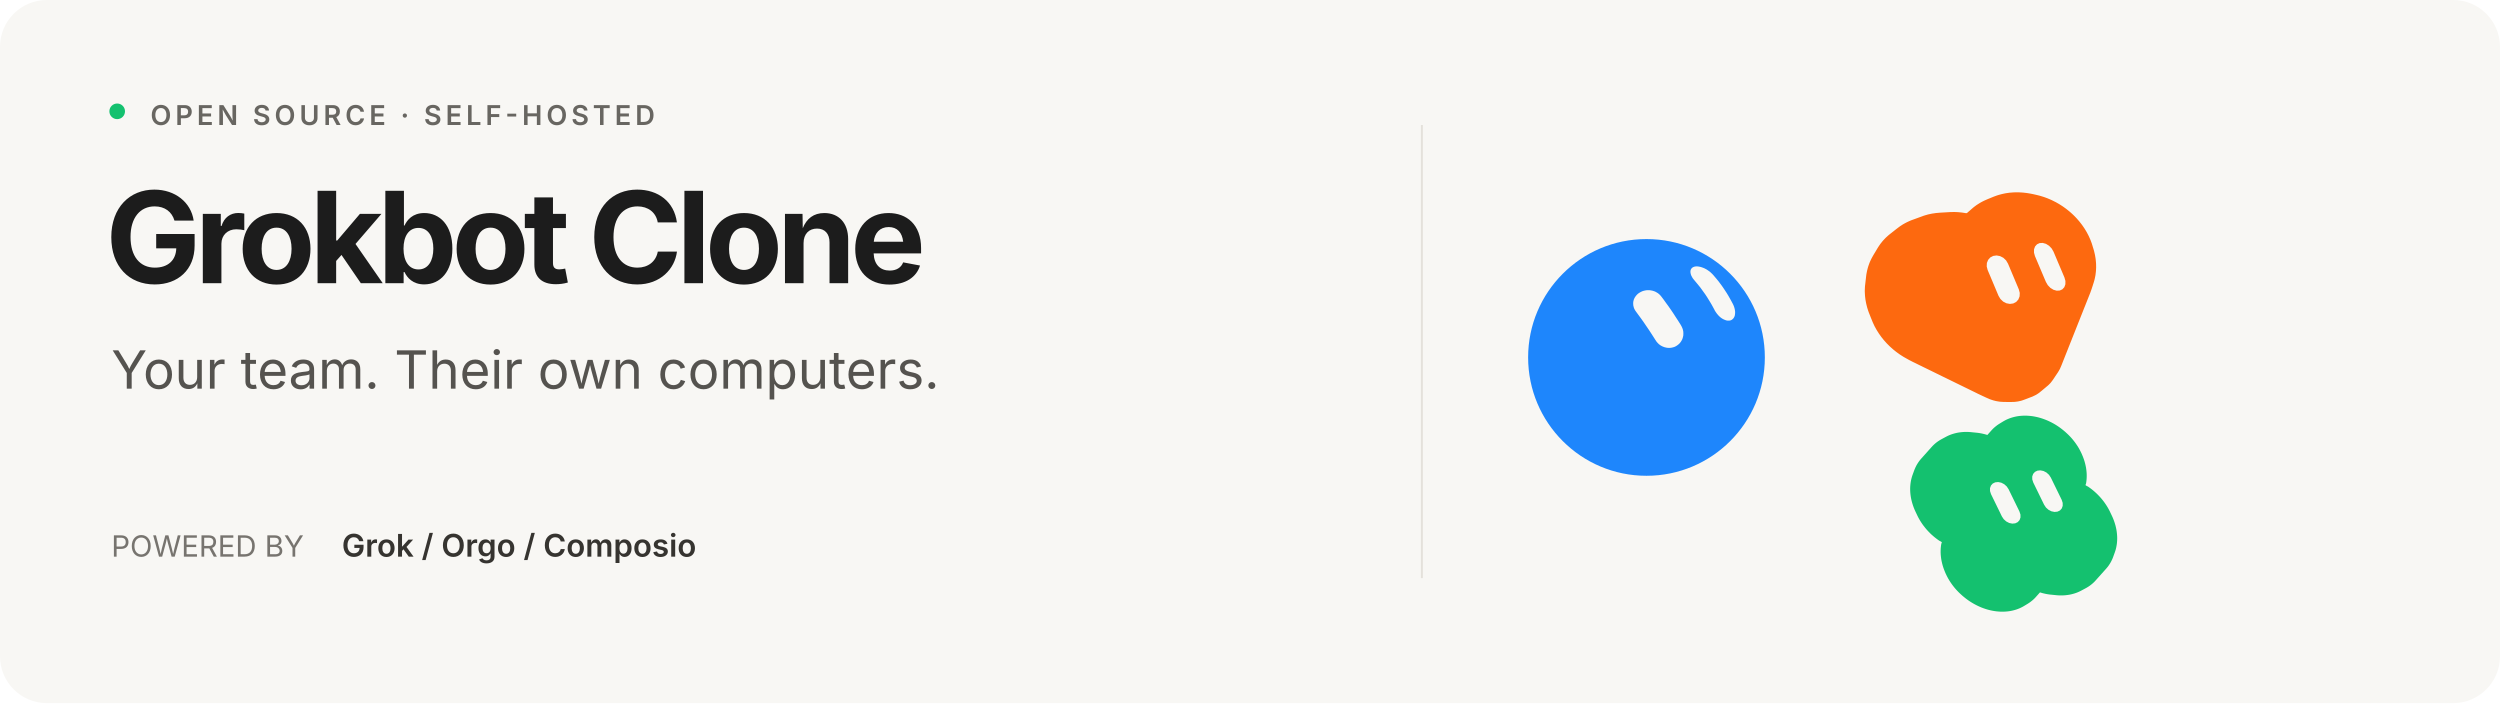
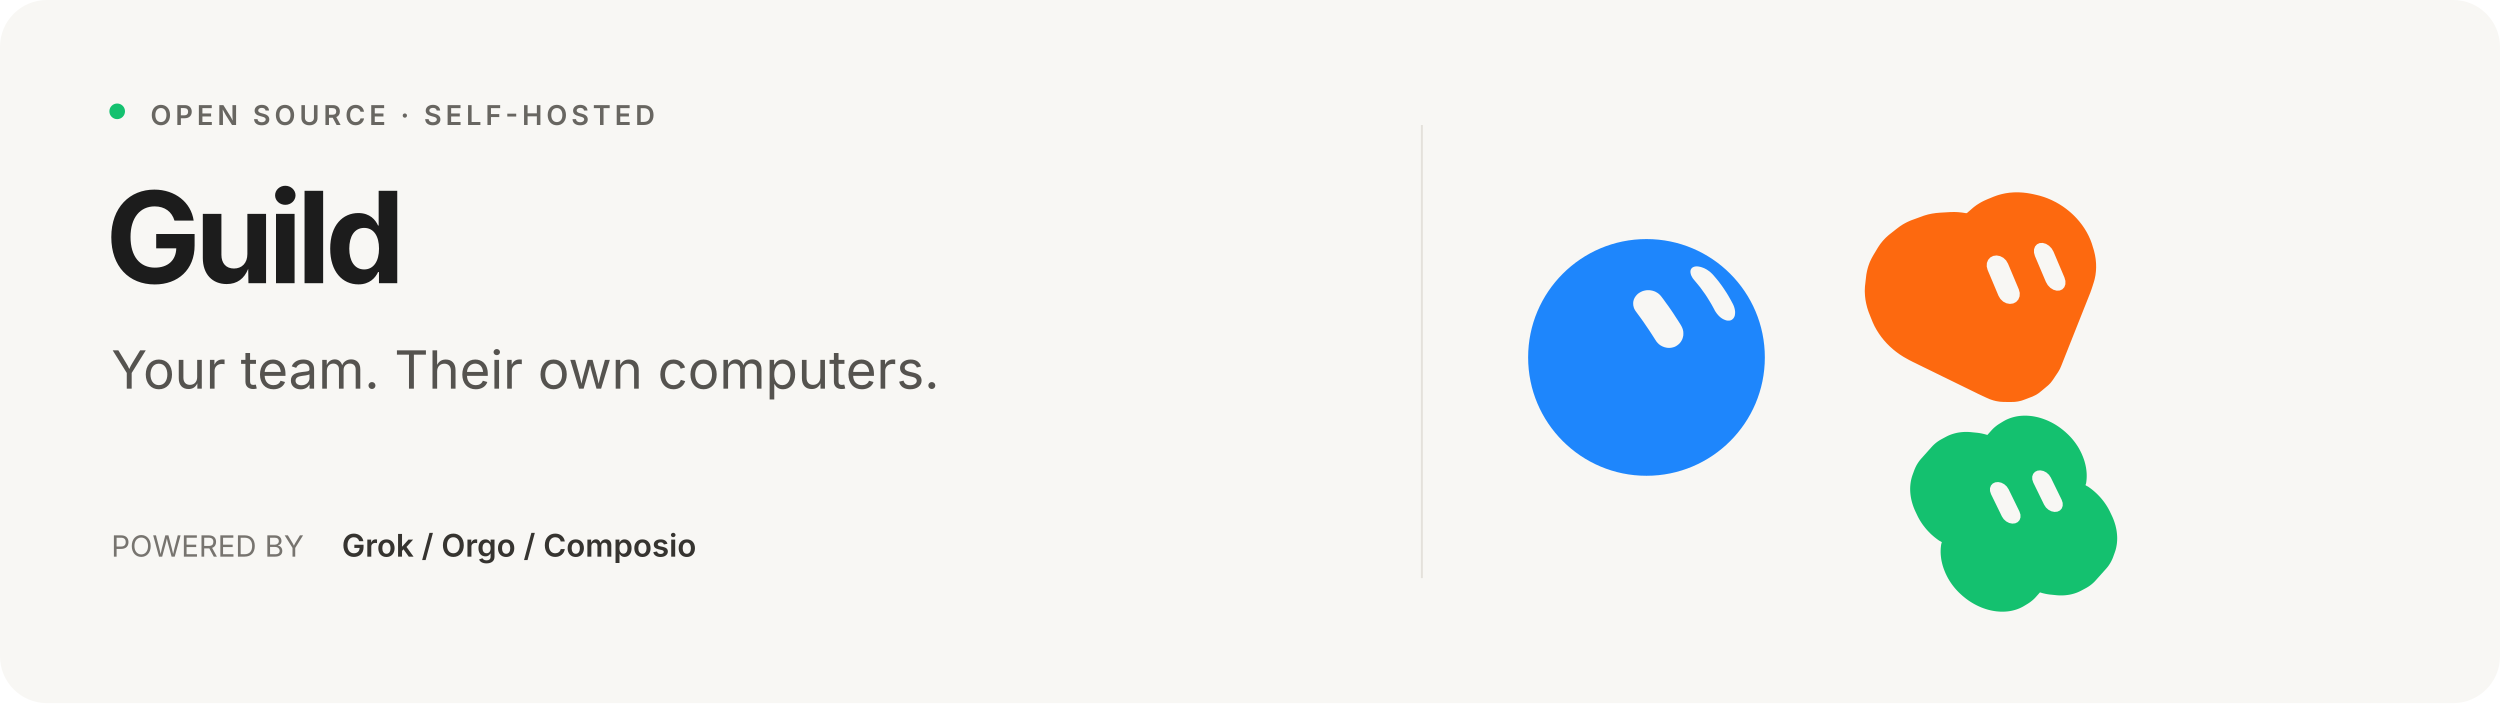
<svg xmlns="http://www.w3.org/2000/svg" width="1280" height="360" viewBox="0 0 1280 360" role="img" aria-labelledby="title desc">
  <rect width="1280" height="360" rx="24" fill="#F8F7F4" />
  <g font-family="Inter, -apple-system, BlinkMacSystemFont, 'Segoe UI', sans-serif">
    <rect x="56" y="53" width="8" height="8" rx="4" fill="#14C16F" />
    <text x="77" y="64" font-size="14" font-weight="600" letter-spacing="2" fill="#686661">OPEN SOURCE · SELF-HOSTED</text>
-     <text x="54" y="145" font-size="65" font-weight="700" letter-spacing="-3" fill="#1C1C1C">Grokbot Clone</text>
+     <text x="54" y="145" font-size="65" font-weight="700" letter-spacing="-3" fill="#1C1C1C">Guild</text>
    <text x="57" y="199" font-size="27" fill="#55534F">Your team. Their own computers.</text>
    <text x="57" y="285" font-size="15" fill="#77746F">POWERED BY</text>
    <text x="175" y="285" font-size="16" font-weight="600" fill="#363430">Grok  /  Orgo  /  Composio</text>
  </g>
  <path d="M728 64V296" stroke="#E4E1DB" />
  <svg x="742" y="82" width="202" height="202" viewBox="0 0 55.2 55.2">
    <path d="M44.16 27.6A16.56 16.56 0 0 0 27.6 11.04A16.56 16.56 0 0 0 11.04 27.6A16.56 16.56 0 0 0 27.6 44.16A16.56 16.56 0 0 0 44.16 27.6ZM32.43 25.38L32.57 25.14L32.66 24.91L32.71 24.72L32.75 24.53L32.76 24.28L32.75 24L32.7 23.74L32.62 23.5L32.52 23.28L32.4 23.06L32.01 22.44L31.74 22.03L31.34 21.41L31.07 21.01L30.66 20.42L30.38 20.04L29.97 19.47L29.69 19.1L29.54 18.92L29.37 18.75L29.18 18.6L28.96 18.47L28.87 18.42L28.71 18.35L28.46 18.27L28.27 18.23L28.08 18.2L27.81 18.19L27.63 18.2L27.53 18.21L27.28 18.26L27.04 18.33L26.82 18.43L26.61 18.55L26.42 18.68L26.25 18.84L26.09 19.03L25.95 19.24L25.89 19.36L25.82 19.53L25.76 19.77L25.75 19.84L25.74 19.98L25.74 20.11L25.76 20.36L25.84 20.66L25.9 20.81L26.01 21.01L26.14 21.2L26.55 21.76L26.83 22.14L27.24 22.72L27.51 23.12L27.92 23.72L28.19 24.13L28.59 24.75L28.85 25.16L28.99 25.37L29.15 25.56L29.33 25.74L29.54 25.9L29.77 26.03L29.93 26.1L30.15 26.18L30.47 26.25L30.62 26.26L30.76 26.27L31.03 26.25L31.28 26.2L31.51 26.13L31.72 26.03L31.92 25.9L32.11 25.75L32.28 25.58L32.43 25.38ZM38.52 22.33L38.73 22.41L38.92 22.45L39.09 22.45L39.26 22.44L39.41 22.4L39.54 22.33L39.67 22.23L39.78 22.11L39.87 21.96L39.91 21.87L39.95 21.77L39.99 21.52L40 21.33L40 21.19L39.97 20.96L39.92 20.73L39.85 20.5L39.76 20.27L39.65 20.05L39.42 19.62L39.06 18.98L38.81 18.57L38.41 17.96L38.14 17.57L37.71 16.99L37.41 16.62L36.95 16.08L36.79 15.91L36.61 15.74L36.48 15.62L36.2 15.42L35.97 15.27L35.83 15.2L35.7 15.13L35.63 15.1L35.39 15.01L35.21 14.95L35.08 14.92L34.86 14.88L34.66 14.86L34.48 14.87L34.31 14.9L34.17 14.95L34.04 15.02L33.93 15.11L33.85 15.23L33.82 15.28L33.78 15.37L33.75 15.52L33.75 15.64L33.76 15.77L33.8 15.95L33.84 16.08L33.87 16.15L33.97 16.35L34.08 16.53L34.22 16.71L34.37 16.89L34.67 17.25L35.12 17.8L35.4 18.19L35.82 18.77L36.09 19.18L36.47 19.8L36.72 20.22L37.07 20.86L37.18 21.08L37.32 21.29L37.47 21.5L37.64 21.7L37.83 21.89L38.02 22.05L38.17 22.15L38.32 22.24L38.52 22.33Z" fill="#1E86FC" fill-rule="evenodd" />
  </svg>
  <svg x="925" y="60" width="190" height="190" viewBox="-14.4 -14.4 172.8 172.8">
    <path d="M115.83 72 115.6 72.57 115.38 73.14 115.15 73.7 114.93 74.25 114.71 74.8 114.5 75.34 114.28 75.89 114.07 76.42 113.86 76.95 113.65 77.48 113.44 78.01 113.23 78.53 113.03 79.05 112.82 79.57 112.62 80.08 112.42 80.59 112.21 81.1 112.01 81.61 111.81 82.11 111.61 82.61 111.41 83.12 111.21 83.62 111.02 84.11 110.82 84.61 110.62 85.11 110.42 85.61 110.23 86.1 110.03 86.6 109.83 87.09 109.64 87.59 109.44 88.09 109.24 88.58 109.05 89.08 108.85 89.58 108.65 90.07 108.45 90.57 108.25 91.07 108.05 91.58 107.85 92.08 107.65 92.58 107.45 93.09 107.25 93.6 107.05 94.11 106.84 94.63 106.64 95.14 106.43 95.66 106.22 96.19 106.01 96.71 105.8 97.24 105.59 97.78 105.38 98.31 105.16 98.86 104.95 99.4 104.73 99.95 104.51 100.51 104.29 101.07 104.05 101.63 103.81 102.19 103.57 102.75 103.28 103.28 102.98 103.8 102.67 104.32 102.34 104.82 102 105.32 101.66 105.83 101.32 106.33 100.98 106.85 100.64 107.36 100.29 107.88 99.92 108.38 99.54 108.88 99.15 109.37 98.72 109.81 98.29 110.25 97.83 110.66 97.36 111.05 96.89 111.45 96.42 111.84 95.94 112.24 95.46 112.64 94.98 113.04 94.49 113.43 94.01 113.83 93.5 114.2 92.98 114.54 92.45 114.87 91.89 115.15 91.33 115.42 90.77 115.69 90.19 115.91 89.61 116.13 89.03 116.35 88.45 116.58 87.86 116.8 87.28 117.02 86.7 117.23 86.11 117.44 85.52 117.63 84.91 117.77 84.3 117.91 83.69 118.02 83.07 118.1 82.45 118.17 81.82 118.19 81.19 118.21 80.57 118.22 79.94 118.22 79.32 118.21 78.7 118.21 78.08 118.2 77.47 118.2 76.85 118.17 76.24 118.13 75.63 118.09 75.02 118 74.41 117.9 73.8 117.79 73.2 117.64 72.6 117.49 72 117.3 71.41 117.1 70.82 116.9 70.25 116.64 69.67 116.39 69.11 116.14 68.55 115.88 67.99 115.62 67.44 115.37 66.9 115.11 66.36 114.86 65.82 114.6 65.29 114.35 64.77 114.09 64.25 113.83 63.73 113.58 63.22 113.33 62.7 113.08 62.2 112.83 61.69 112.58 61.19 112.34 60.69 112.09 60.2 111.85 59.7 111.61 59.21 111.37 58.72 111.13 58.23 110.89 57.74 110.65 57.25 110.41 56.77 110.18 56.29 109.94 55.8 109.7 55.32 109.47 54.84 109.23 54.35 108.99 53.87 108.76 53.39 108.52 52.91 108.29 52.43 108.05 51.94 107.81 51.46 107.58 50.97 107.34 50.49 107.1 50 106.86 49.51 106.63 49.02 106.39 48.53 106.15 48.04 105.9 47.54 105.66 47.05 105.42 46.55 105.17 46.04 104.93 45.54 104.68 45.03 104.43 44.52 104.18 44 103.93 43.48 103.67 42.96 103.42 42.43 103.16 41.9 102.9 41.36 102.64 40.82 102.37 40.27 102.11 39.72 101.84 39.17 101.56 38.6 101.29 38.03 101.01 37.46 100.73 36.88 100.44 36.29 100.15 35.69 99.86 35.08 99.57 34.48 99.26 33.87 98.95 33.25 98.63 32.65 98.29 32.04 97.95 31.43 97.6 30.8 97.25 30.2 96.87 29.59 96.48 28.98 96.09 28.4 95.67 27.81 95.25 27.22 94.81 26.66 94.36 26.08 93.9 25.53 93.42 24.98 92.93 24.43 92.44 23.9 91.92 23.38 91.4 22.85 90.87 22.36 90.31 21.86 89.76 21.37 89.19 20.91 88.6 20.43 88.01 19.99 87.4 19.56 86.79 19.13 86.17 18.73 85.53 18.32 84.89 17.94 84.23 17.58 83.57 17.21 82.9 16.89 82.21 16.57 81.53 16.26 80.83 15.98 80.12 15.69 79.41 15.4 78.7 15.12 77.98 14.83 77.25 14.54 76.52 14.28 75.78 14.04 75.04 13.8 74.29 13.61 73.53 13.42 72.77 13.25 72 13.11 71.23 12.97 70.45 12.88 69.68 12.79 68.9 12.74 68.12 12.7 67.33 12.67 66.55 12.7 65.77 12.73 64.98 12.78 64.2 12.87 63.43 12.96 62.65 13.05 61.87 13.14 61.09 13.23 60.31 13.32 59.53 13.42 58.75 13.57 57.97 13.72 57.2 13.91 56.43 14.11 55.67 14.34 54.92 14.6 54.18 14.87 53.44 15.18 52.71 15.51 52 15.86 51.29 16.24 50.6 16.63 49.91 17.03 49.23 17.44 48.56 17.84 47.89 18.24 47.22 18.64 46.55 19.06 45.89 19.49 45.25 19.93 44.61 20.42 43.99 20.9 43.39 21.42 42.8 21.96 42.23 22.5 41.67 23.09 41.14 23.67 40.61 24.28 40.11 24.9 39.63 25.51 39.14 26.12 38.67 26.72 38.19 27.32 37.72 27.93 37.25 28.53 36.8 29.14 36.35 29.78 35.94 30.41 35.53 31.08 35.15 31.74 34.79 32.42 34.44 33.12 34.12 33.81 33.81 34.52 33.53 35.24 33.27 35.96 33.01 36.66 32.75 37.36 32.5 38.05 32.24 38.73 32 39.41 31.75 40.08 31.5 40.76 31.29 41.45 31.09 42.14 30.89 42.84 30.74 43.54 30.59 44.24 30.46 44.96 30.36 45.66 30.25 46.37 30.18 47.08 30.12 47.79 30.06 48.49 30.02 49.19 29.98 49.87 29.94 50.55 29.9 51.22 29.86 51.88 29.82 52.54 29.78 53.2 29.77 53.85 29.76 54.5 29.75 55.16 29.78 55.8 29.81 56.45 29.85 57.1 29.92 57.74 29.98 58.38 30.07 59.01 30.17 59.64 30.27 60.23 30.26 60.7 29.84 61.19 29.42 61.68 29 62.17 28.56 62.67 28.13 63.19 27.68 63.71 27.27 64.25 26.87 64.79 26.47 65.35 26.12 65.91 25.76 66.49 25.41 67.07 25.09 67.66 24.78 68.26 24.48 68.87 24.21 69.48 23.94 70.1 23.67 70.73 23.42 71.36 23.16 72 22.9 72.65 22.63 73.3 22.39 73.96 22.15 74.62 21.92 75.29 21.73 75.97 21.54 76.65 21.37 77.34 21.22 78.03 21.07 78.72 20.96 79.41 20.86 80.12 20.76 80.81 20.71 81.52 20.65 82.22 20.61 82.93 20.6 83.63 20.59 84.34 20.59 85.05 20.63 85.76 20.67 86.46 20.72 87.17 20.8 87.87 20.88 88.58 20.98 89.28 21.1 89.98 21.22 90.68 21.36 91.38 21.51 92.08 21.67 92.78 21.83 93.48 22 94.18 22.18 94.87 22.39 95.56 22.6 96.25 22.82 96.93 23.07 97.61 23.32 98.28 23.6 98.95 23.88 99.61 24.17 100.26 24.49 100.91 24.82 101.56 25.14 102.2 25.5 102.83 25.86 103.46 26.23 104.07 26.63 104.68 27.02 105.28 27.43 105.87 27.86 106.46 28.29 107.03 28.74 107.6 29.2 108.16 29.66 108.71 30.14 109.25 30.63 109.78 31.13 110.3 31.64 110.81 32.17 111.31 32.69 111.79 33.24 112.27 33.79 112.74 34.34 113.18 34.92 113.63 35.49 114.06 36.08 114.47 36.68 114.88 37.28 115.27 37.89 115.64 38.51 116.01 39.13 116.35 39.78 116.69 40.42 117.01 41.06 117.31 41.73 117.6 42.38 117.88 43.05 118.13 43.73 118.38 44.41 118.59 45.1 118.8 45.79 119.01 46.47 119.22 47.16 119.42 47.84 119.58 48.53 119.75 49.23 119.9 49.92 120.01 50.62 120.13 51.32 120.22 52.03 120.28 52.74 120.35 53.44 120.38 54.15 120.39 54.86 120.4 55.57 120.37 56.28 120.33 56.99 120.27 57.7 120.18 58.41 120.1 59.11 119.96 59.82 119.82 60.52 119.66 61.22 119.47 61.91 119.27 62.6 119.05 63.28 118.84 63.95 118.62 64.62 118.41 65.27 118.19 65.92 117.96 66.56 117.74 67.19 117.49 67.82 117.24 68.44 117 69.05 116.76 69.65 116.52 70.25 116.29 70.84 116.06 71.42Z M74.95 68.78 74.69 68.17 74.44 67.57 74.19 66.97 73.93 66.37 73.68 65.77 73.43 65.16 73.17 64.56 72.92 63.96 72.67 63.36 72.41 62.76 72.16 62.15 71.91 61.55 71.65 60.95 71.4 60.35 71.15 59.75 70.89 59.14 70.64 58.54 70.38 57.94 70.13 57.34 69.88 56.74 69.45 55.1 69.53 53.48 70.11 52.04 71.13 50.9 72.48 50.2 74.05 49.98 75.67 50.29 77.19 51.07 78.46 52.27 79.34 53.76 79.6 54.36 79.85 54.96 80.11 55.56 80.36 56.17 80.61 56.77 80.87 57.37 81.12 57.97 81.37 58.57 81.63 59.18 81.88 59.78 82.13 60.38 82.39 60.98 82.64 61.58 82.89 62.19 83.15 62.79 83.4 63.39 83.65 63.99 83.91 64.59 84.16 65.2 84.41 65.8 84.84 67.43 84.76 69.05 84.18 70.5 83.17 71.63 81.81 72.34 80.24 72.55 78.62 72.25 77.1 71.46 75.84 70.26Z M97.01 62.3 96.75 61.7 96.5 61.1 96.24 60.5 95.99 59.9 95.73 59.3 95.48 58.7 95.22 58.1 94.97 57.5 94.72 56.9 94.46 56.3 94.21 55.7 93.95 55.09 93.7 54.49 93.44 53.89 93.19 53.29 92.93 52.69 92.68 52.09 92.42 51.49 92.17 50.89 91.91 50.29 91.47 48.68 91.48 47.13 91.97 45.79 92.87 44.79 94.1 44.22 95.54 44.15 97.05 44.58 98.48 45.47 99.69 46.72 100.56 48.23 100.81 48.83 101.07 49.43 101.32 50.03 101.58 50.63 101.83 51.24 102.09 51.84 102.34 52.44 102.59 53.04 102.85 53.64 103.1 54.24 103.36 54.84 103.61 55.44 103.87 56.04 104.12 56.64 104.38 57.24 104.63 57.84 104.89 58.45 105.14 59.05 105.4 59.65 105.65 60.25 106.1 61.86 106.08 63.41 105.6 64.75 104.69 65.75 103.46 66.32 102.02 66.39 100.52 65.96 99.09 65.07 97.88 63.81Z" fill="#FD690F" fill-rule="evenodd" />
  </svg>
  <svg x="945" y="177" width="172" height="172" viewBox="-14.4 -14.4 172.8 172.8">
    <path d="M91.45 113.68 90.54 113.59 89.62 113.46 88.7 113.3 87.79 113.1 86.87 112.88 85.96 112.62 85.54 112.48 83.16 115.14 82.56 115.76 81.93 116.34 81.27 116.89 80.59 117.42 79.88 117.92 79.15 118.39 77.36 119.47 76.61 119.9 75.84 120.29 75.05 120.66 74.23 120.99 73.4 121.29 72.54 121.55 71.67 121.78 70.78 121.98 69.88 122.14 68.96 122.26 68.03 122.35 67.09 122.4 66.13 122.42 65.17 122.4 64.21 122.34 63.23 122.25 62.26 122.12 61.27 121.96 60.29 121.76 59.31 121.53 58.33 121.26 57.35 120.95 56.38 120.62 55.41 120.25 54.45 119.84 53.5 119.4 52.56 118.93 51.63 118.43 50.71 117.9 49.8 117.34 48.91 116.75 48.04 116.13 47.18 115.48 46.35 114.81 45.53 114.12 44.74 113.4 44.48 113.16 43.74 112.45 43.03 111.72 42.34 110.97 41.68 110.21 41.04 109.42 40.43 108.62 39.85 107.8 39.29 106.97 38.76 106.13 38.26 105.27 37.8 104.4 37.36 103.53 36.95 102.65 36.58 101.76 36.44 101.42 36.08 100.48 35.75 99.54 35.46 98.59 35.21 97.64 34.99 96.69 34.8 95.75 34.66 94.81 34.55 93.87 34.47 92.94 34.43 92.01 34.43 91.09 34.46 90.18 34.53 89.29 34.63 88.4 34.77 87.53 35.06 86.7 34.64 86.38 33.69 85.88 32.88 85.31 32.08 84.71 31.3 84.1 30.53 83.45 29.78 82.79 29.05 82.1 28.35 81.38 27.66 80.65 27 79.9 26.36 79.13 25.74 78.34 25.15 77.54 24.59 76.72 24.05 75.88 23.54 75.03 23.06 74.17 22.61 73.3 21.76 71.51 21.32 70.58 20.91 69.65 20.54 68.71 20.2 67.76 19.9 66.81 19.63 65.86 19.39 64.9 19.19 63.95 19.03 62.99 18.91 62.04 18.82 61.09 18.77 60.15 18.75 59.21 18.78 58.28 18.84 57.37 18.94 56.46 19.07 55.56 19.24 54.67 19.45 53.81 19.69 52.95 19.97 52.12 20.78 49.88 21.1 49.05 21.46 48.24 21.84 47.45 22.27 46.68 22.73 45.94 23.22 45.21 23.74 44.52 24.3 43.85 29.69 37.82 30.27 37.18 30.89 36.57 31.54 35.98 32.21 35.43 32.91 34.91 33.64 34.42 34.39 33.96 35.17 33.53 37.45 32.31 38.23 31.92 39.04 31.57 39.86 31.25 40.71 30.97 41.57 30.72 42.45 30.5 43.34 30.32 44.25 30.18 45.17 30.07 46.1 29.99 47.04 29.95 47.98 29.95 48.94 29.98 49.89 30.05 52.55 30.32 53.46 30.41 54.38 30.54 55.3 30.7 56.22 30.9 57.13 31.12 58.04 31.38 58.46 31.52 60.84 28.86 61.44 28.24 62.07 27.66 62.73 27.11 63.41 26.58 64.12 26.08 64.85 25.62 66.64 24.53 67.39 24.1 68.16 23.7 68.96 23.34 69.77 23.01 70.61 22.71 71.46 22.45 72.33 22.22 73.22 22.02 74.12 21.86 75.04 21.74 75.97 21.65 76.92 21.6 77.86 21.58 78.83 21.6 79.79 21.66 80.77 21.75 81.75 21.87 82.73 22.04 83.71 22.24 84.69 22.47 85.67 22.74 86.65 23.05 87.62 23.39 88.59 23.76 89.55 24.16 90.5 24.6 91.45 25.07 92.38 25.57 93.3 26.1 94.2 26.66 95.09 27.25 95.96 27.87 96.82 28.52 97.65 29.19 98.47 29.88 99.26 30.6 99.52 30.84 100.26 31.55 100.97 32.28 101.66 33.02 102.32 33.79 102.96 34.58 103.57 35.38 104.15 36.2 104.71 37.03 105.24 37.87 105.74 38.73 106.2 39.6 106.64 40.47 107.05 41.35 107.42 42.24 107.57 42.58 107.92 43.52 108.25 44.46 108.54 45.41 108.79 46.36 109.01 47.31 109.2 48.25 109.34 49.19 109.45 50.13 109.53 51.07 109.57 51.99 109.57 52.91 109.54 53.82 109.47 54.71 109.37 55.6 109.23 56.47 108.94 57.3 109.36 57.62 110.31 58.12 111.12 58.69 111.92 59.28 112.7 59.9 113.47 60.55 114.22 61.22 114.95 61.91 115.65 62.62 116.34 63.35 117 64.1 117.64 64.87 118.26 65.66 118.85 66.47 119.41 67.29 119.95 68.12 120.46 68.97 120.94 69.83 121.39 70.7 122.24 72.49 122.68 73.42 123.09 74.35 123.46 75.29 123.8 76.24 124.1 77.19 124.38 78.14 124.61 79.1 124.81 80.05 124.97 81.01 125.09 81.96 125.18 82.91 125.23 83.85 125.25 84.79 125.22 85.72 125.16 86.63 125.07 87.55 124.93 88.44 124.76 89.33 124.56 90.2 124.31 91.05 124.03 91.88 123.23 94.12 122.91 94.95 122.55 95.76 122.16 96.55 121.73 97.32 121.27 98.06 120.78 98.79 120.26 99.48 119.7 100.15 114.31 106.18 113.73 106.82 113.11 107.43 112.47 108.01 111.79 108.57 111.09 109.09 110.36 109.58 109.61 110.04 108.83 110.47 106.55 111.69 105.77 112.07 104.96 112.43 104.13 112.75 103.29 113.03 102.43 113.28 101.55 113.5 100.66 113.68 99.75 113.82 98.83 113.93 97.9 114.01 96.97 114.05 96.02 114.05 95.06 114.02 94.11 113.95Z M65.93 73.41 65.65 72.84 65.37 72.27 65.1 71.69 64.82 71.12 64.54 70.55 64.26 69.97 63.98 69.4 63.7 68.83 63.42 68.25 63.14 67.68 62.86 67.1 62.58 66.53 62.3 65.96 62.02 65.38 61.74 64.81 61.46 64.24 61.18 63.66 60.9 63.09 60.62 62.52 60.34 61.94 59.84 60.39 59.82 58.88 60.31 57.53 61.23 56.5 62.52 55.88 64.03 55.73 65.63 56.06 67.15 56.85 68.44 58.01 69.39 59.44 69.67 60.01 69.95 60.59 70.23 61.16 70.51 61.73 70.79 62.31 71.07 62.88 71.35 63.45 71.63 64.03 71.91 64.6 72.19 65.17 72.47 65.75 72.75 66.32 73.03 66.89 73.31 67.47 73.59 68.04 73.87 68.62 74.15 69.19 74.43 69.76 74.71 70.34 74.98 70.91 75.49 72.46 75.5 73.98 75.02 75.32 74.09 76.35 72.81 76.97 71.29 77.12 69.7 76.79 68.18 76 66.88 74.84Z M87.66 67.4 87.38 66.83 87.1 66.26 86.82 65.68 86.54 65.11 86.26 64.54 85.98 63.96 85.7 63.39 85.42 62.82 85.14 62.24 84.86 61.67 84.58 61.09 84.3 60.52 84.02 59.95 83.74 59.37 83.46 58.8 83.18 58.23 82.9 57.65 82.62 57.08 82.34 56.51 82.06 55.93 81.56 54.38 81.55 52.87 82.03 51.52 82.96 50.49 84.24 49.87 85.75 49.72 87.35 50.05 88.87 50.84 90.16 52 91.11 53.43 91.39 54 91.67 54.57 91.95 55.15 92.23 55.72 92.51 56.3 92.79 56.87 93.07 57.44 93.35 58.02 93.63 58.59 93.91 59.16 94.19 59.74 94.47 60.31 94.75 60.88 95.03 61.46 95.31 62.03 95.59 62.61 95.87 63.18 96.15 63.75 96.43 64.33 96.71 64.9 97.21 66.45 97.22 67.97 96.74 69.31 95.81 70.34 94.53 70.96 93.01 71.11 91.42 70.78 89.9 69.99 88.6 68.83Z" fill="#14C16F" fill-rule="evenodd" />
  </svg>
</svg>
